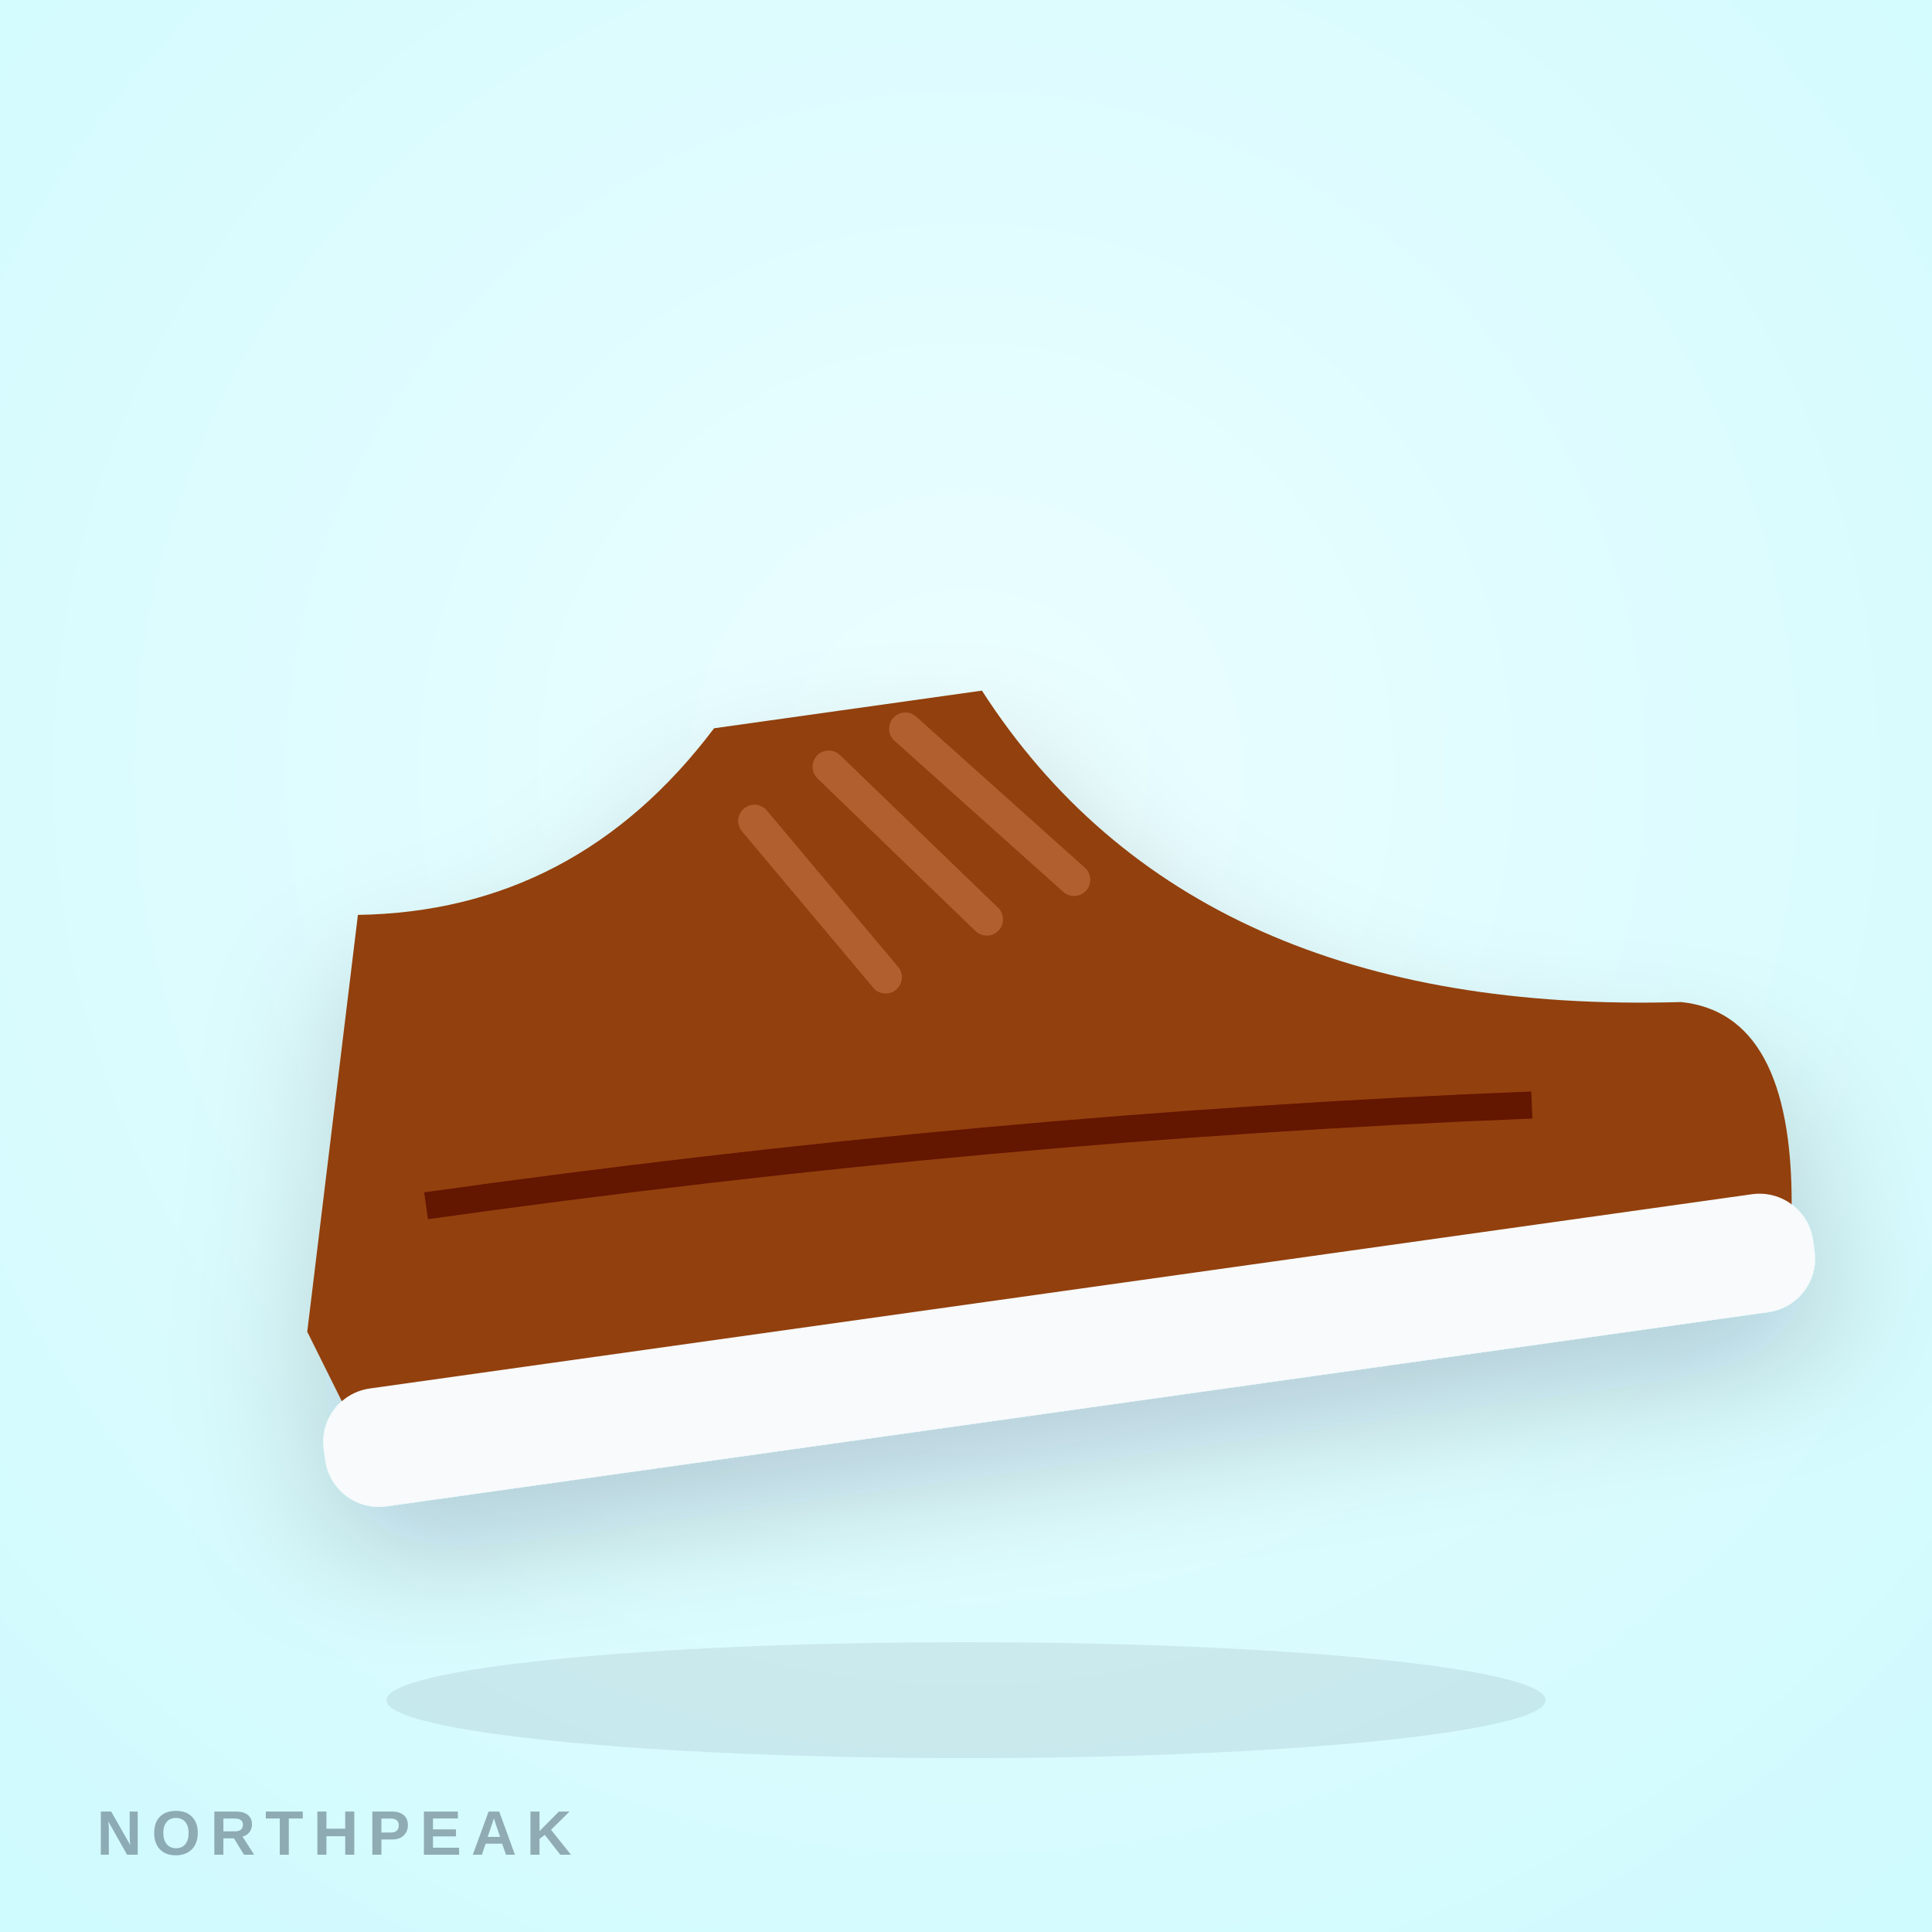
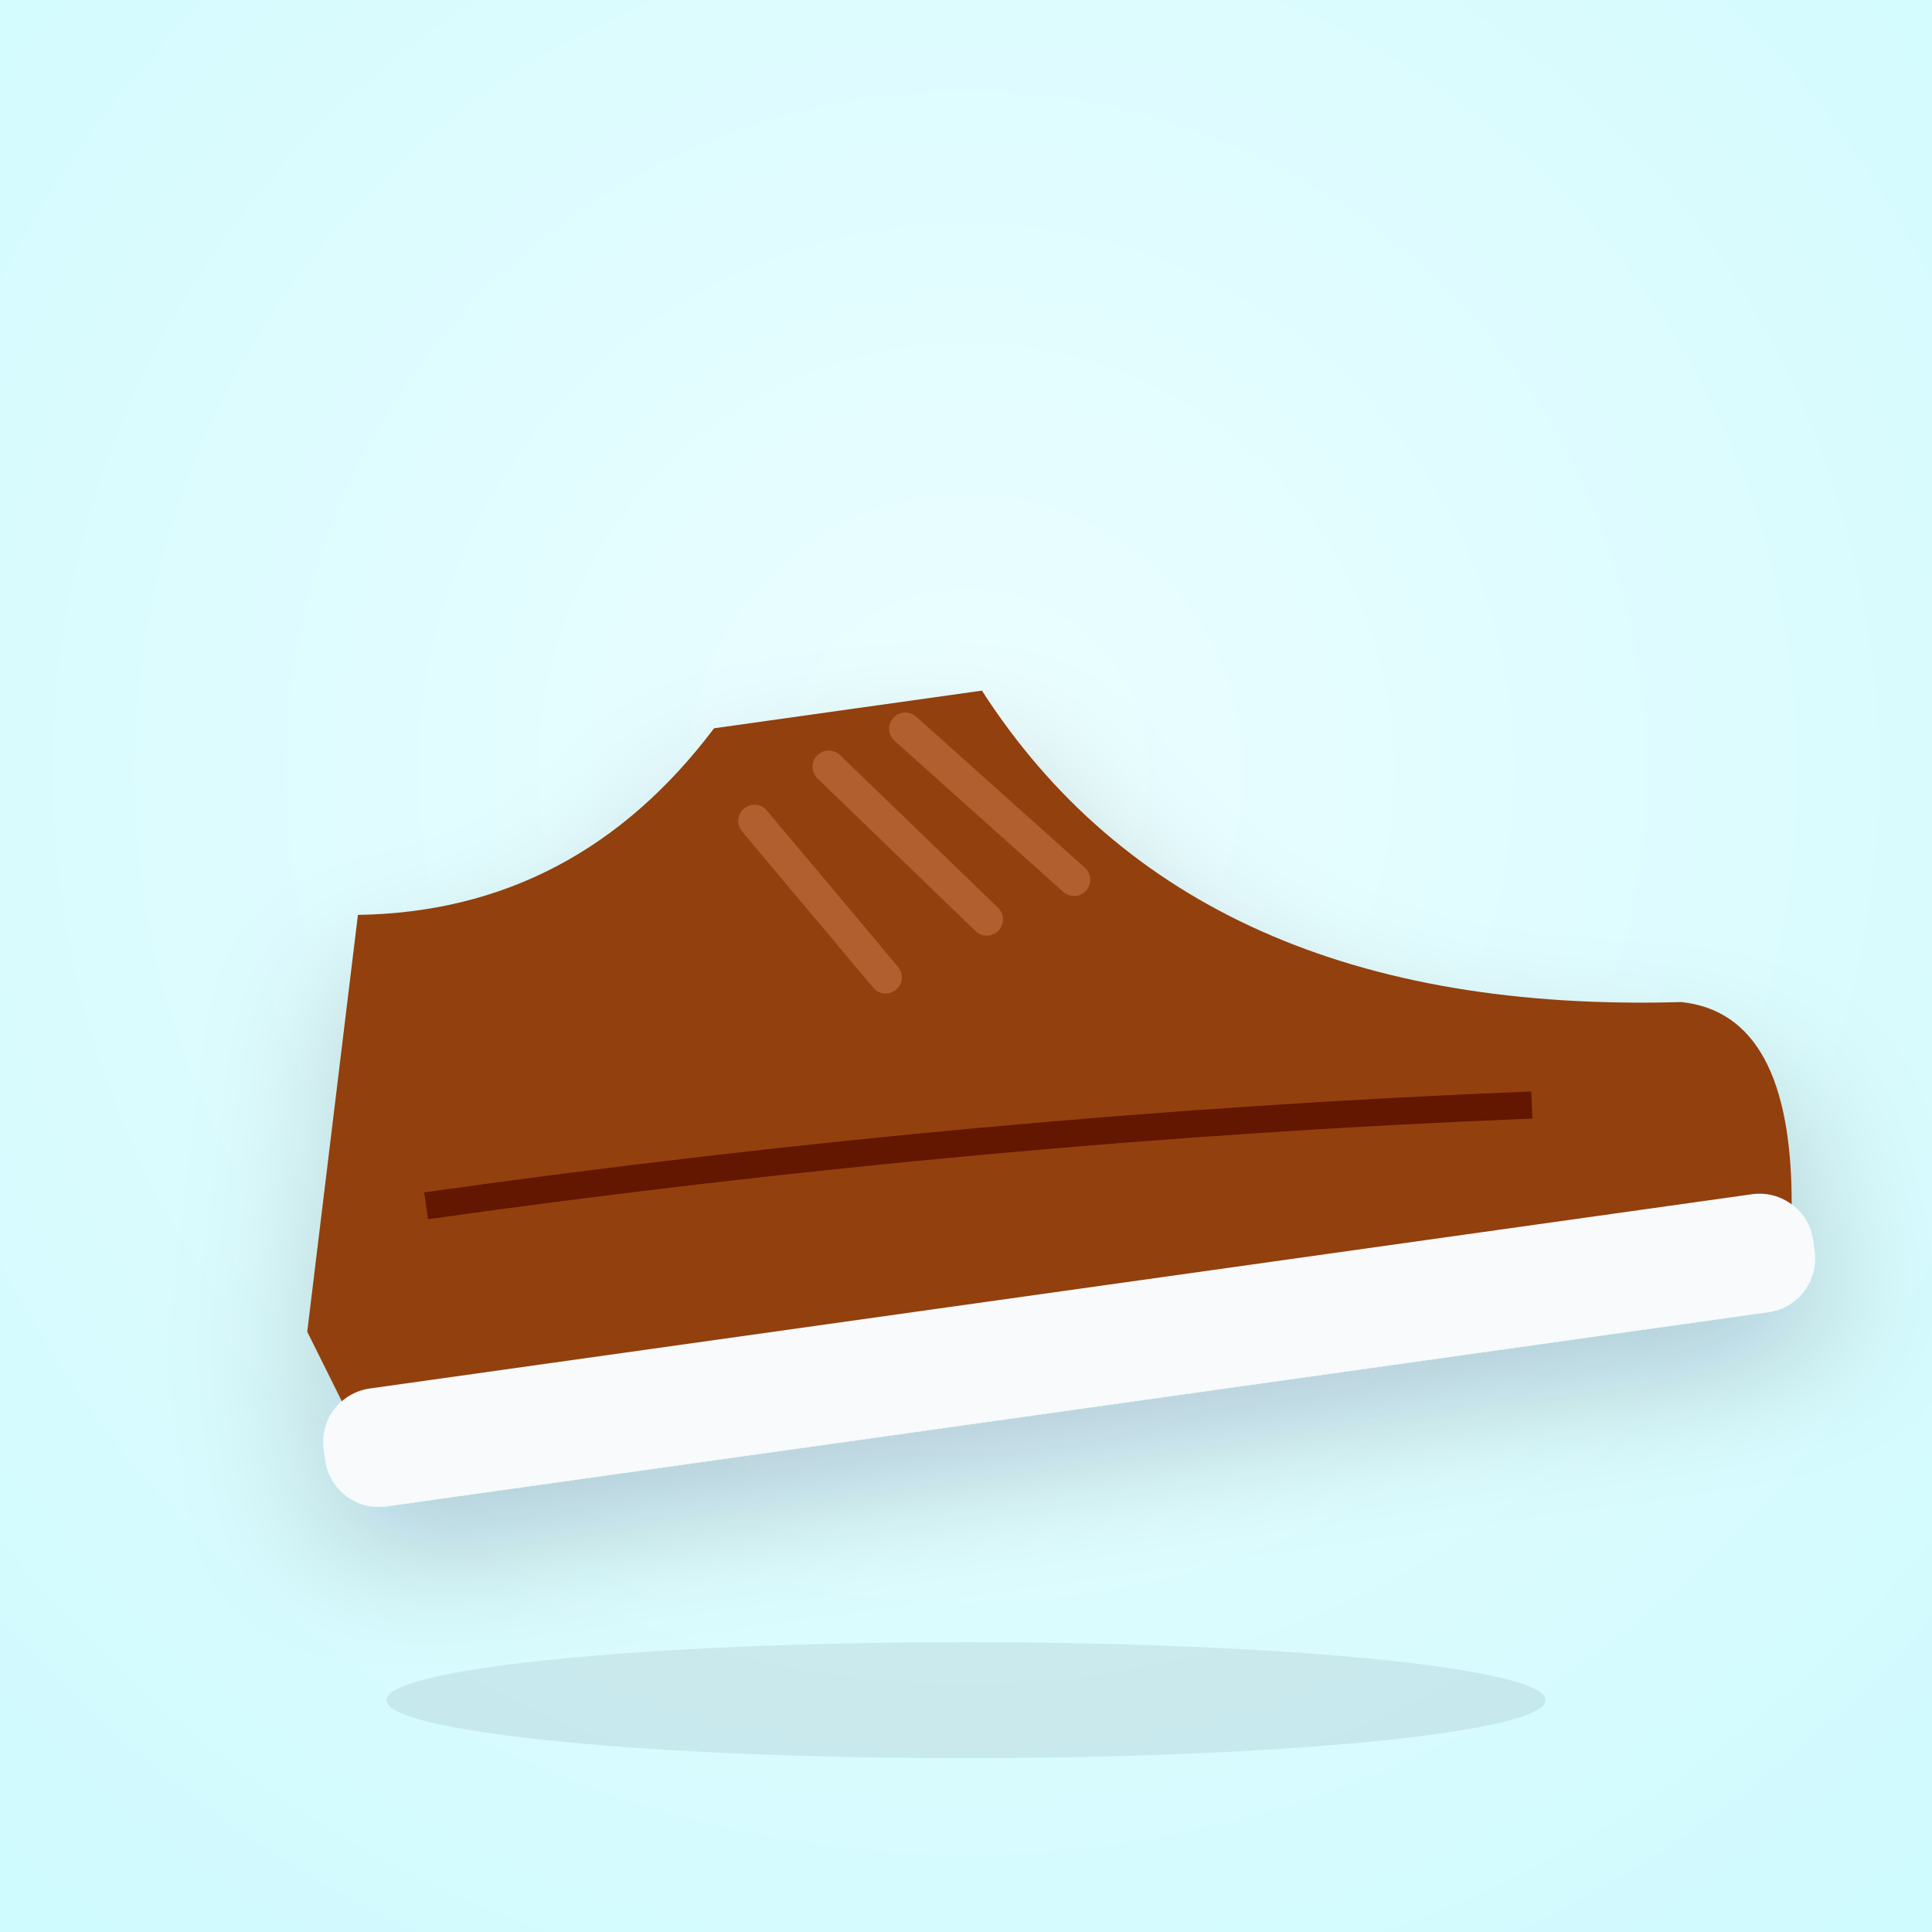
<svg xmlns="http://www.w3.org/2000/svg" viewBox="0 0 400 400" width="800" height="800">
  <defs>
    <radialGradient id="bg" cx="50%" cy="40%" r="75%">
      <stop offset="0" stop-color="#ecfeff" />
      <stop offset="1" stop-color="#cffafe" />
    </radialGradient>
    <linearGradient id="screen" x1="0" y1="0" x2="1" y2="1">
      <stop offset="0" stop-color="#6366f1" />
      <stop offset=".5" stop-color="#ec4899" />
      <stop offset="1" stop-color="#f59e0b" />
    </linearGradient>
    <filter id="sh" x="-20%" y="-20%" width="140%" height="140%">
      <feDropShadow dx="0" dy="10" stdDeviation="12" flood-color="#0f172a" flood-opacity=".18" />
    </filter>
  </defs>
  <rect width="400" height="400" fill="url(#bg)" />
  <ellipse cx="200" cy="352" rx="120" ry="12" fill="#0f172a" opacity=".08" />
  <g filter="url(#sh)" transform="translate(200 200) rotate(-8) scale(1.12) translate(-200 -200)">
    <path d="M70 250 L90 175 Q130 180 160 150 L210 150 Q240 215 330 225 Q350 230 345 265 L75 265Z" fill="#92400e" />
    <rect x="70" y="262" width="278" height="22" rx="10" fill="#f8fafc" />
    <path d="M165 168 L185 200 M180 160 L205 192 M195 155 L222 187" stroke="#b15f2d" stroke-width="6" stroke-linecap="round" />
    <path d="M95 230 Q200 230 300 240" stroke="#641200" stroke-width="5" fill="none" />
  </g>
-   <text x="20" y="384" font-family="Arial, sans-serif" font-size="13" font-weight="700" letter-spacing="2" fill="#0f172a" opacity=".35">NORTHPEAK</text>
</svg>
